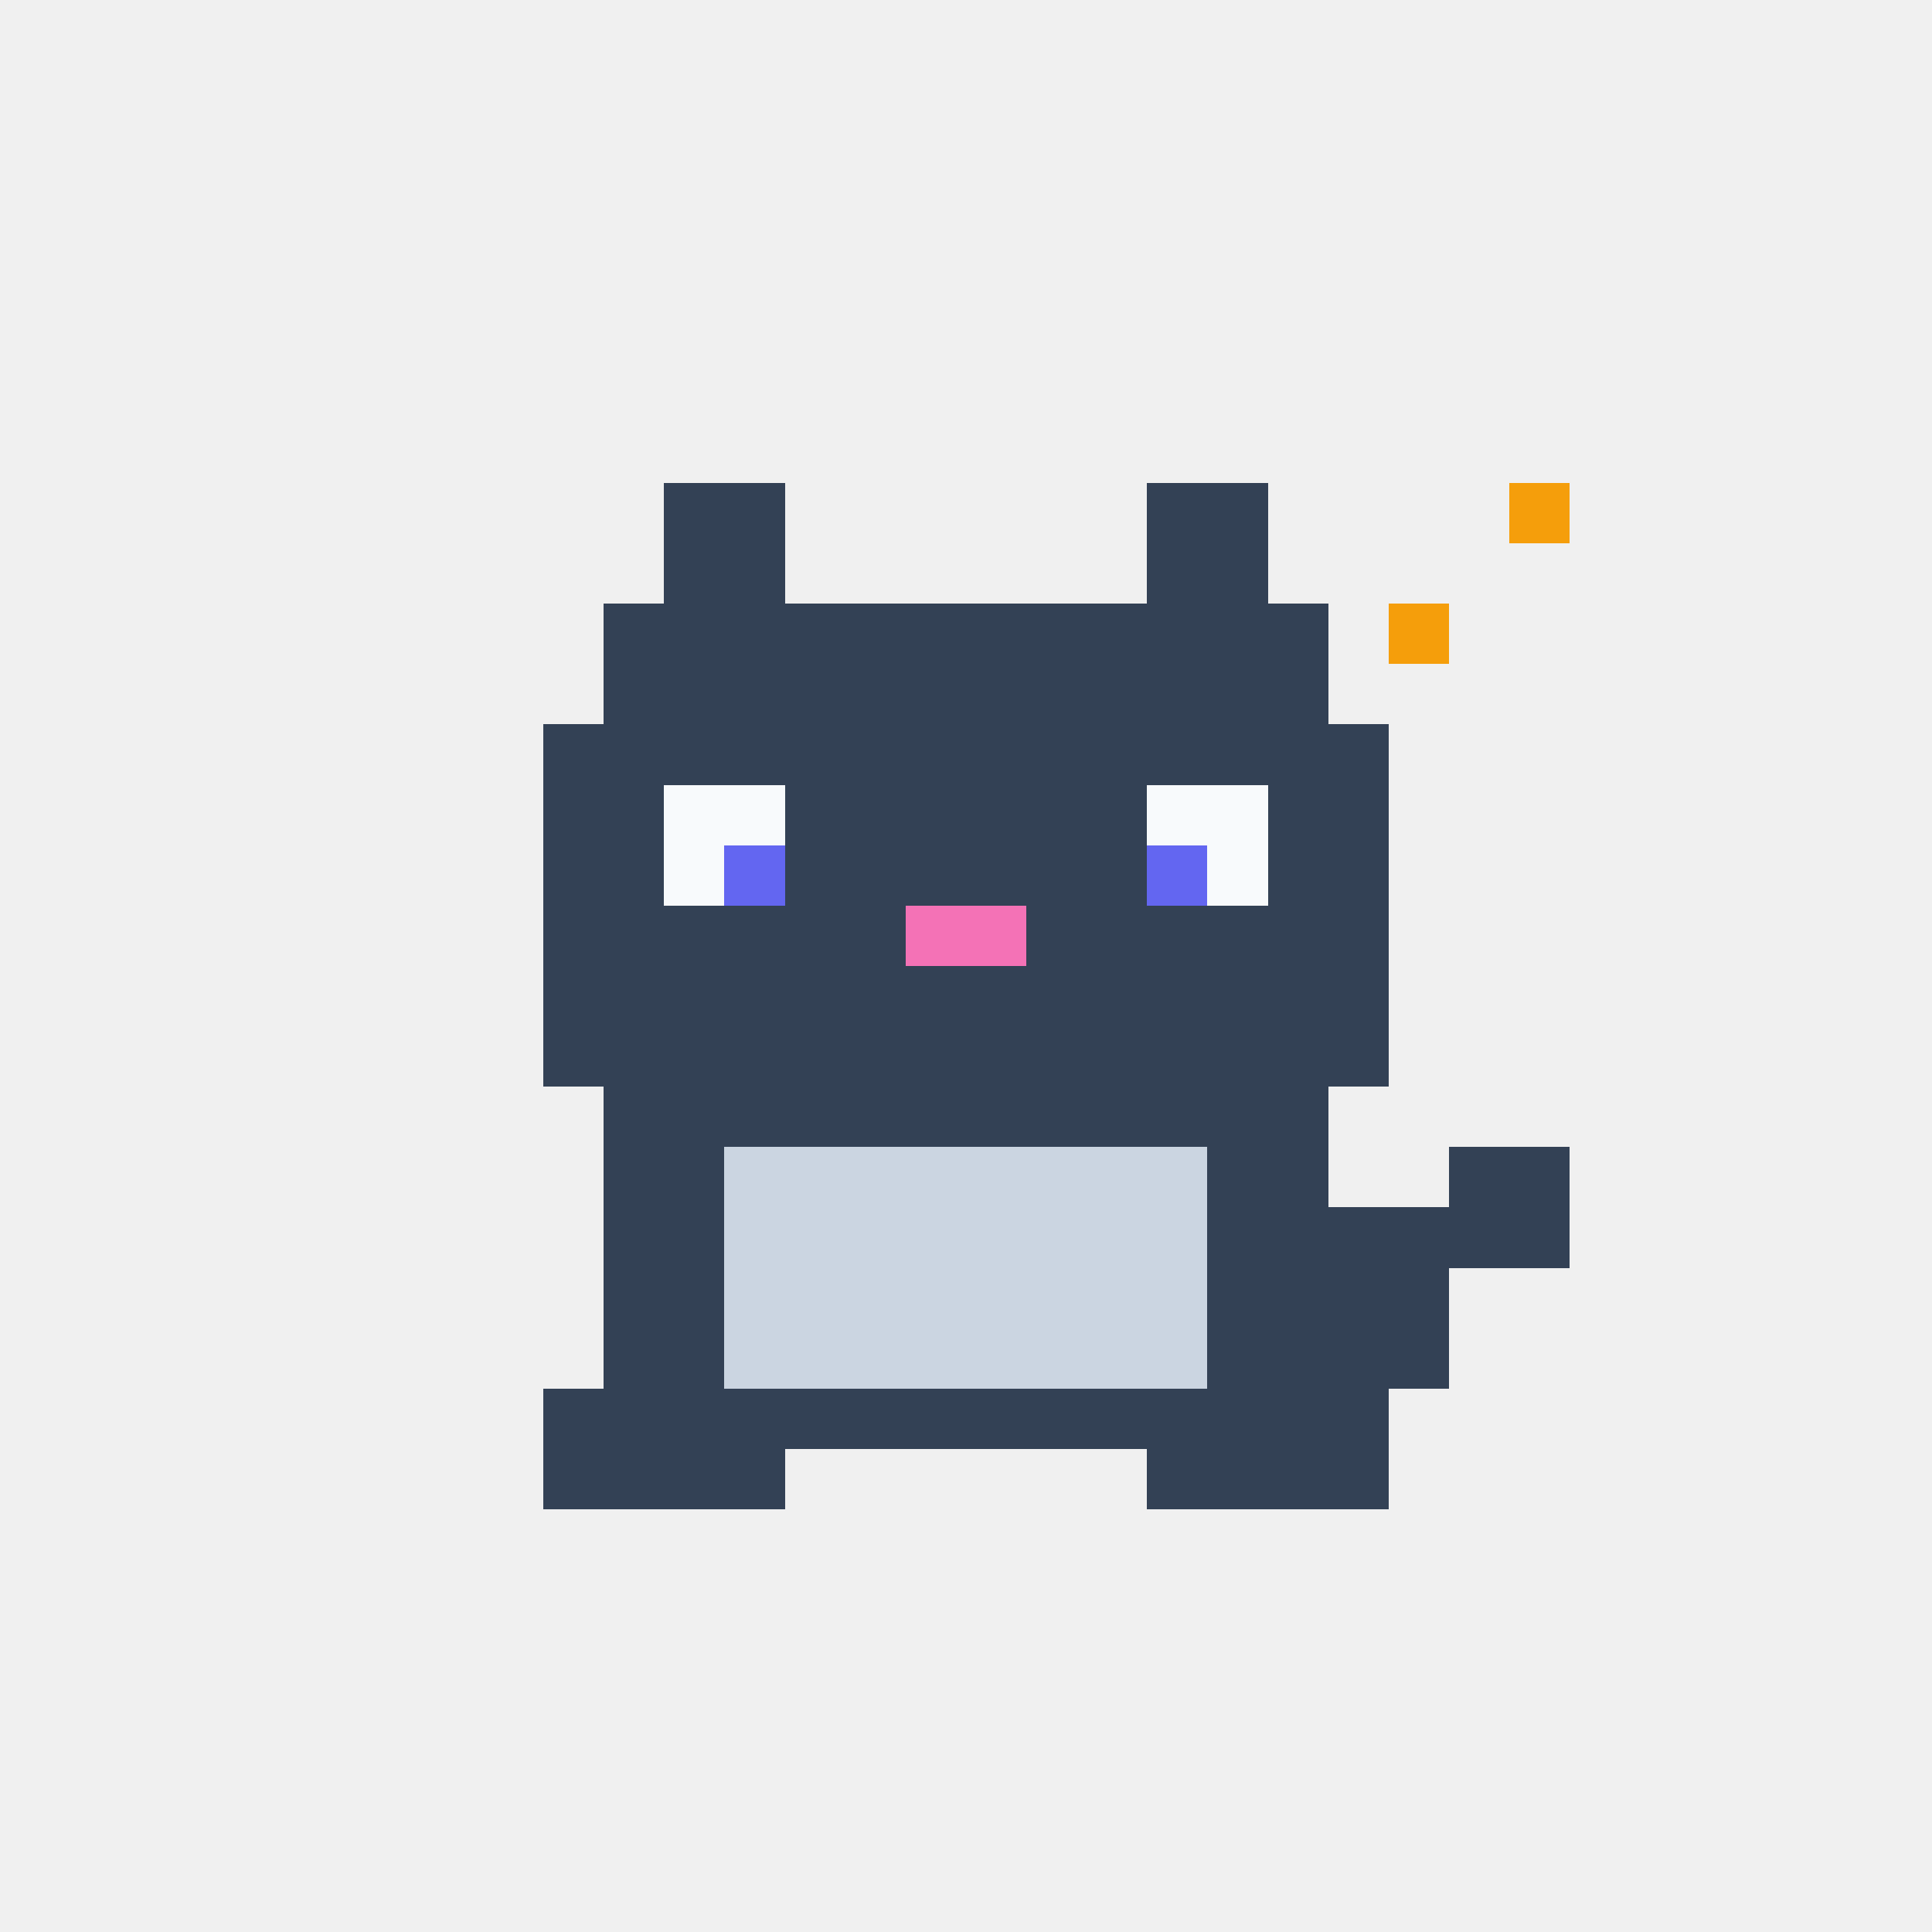
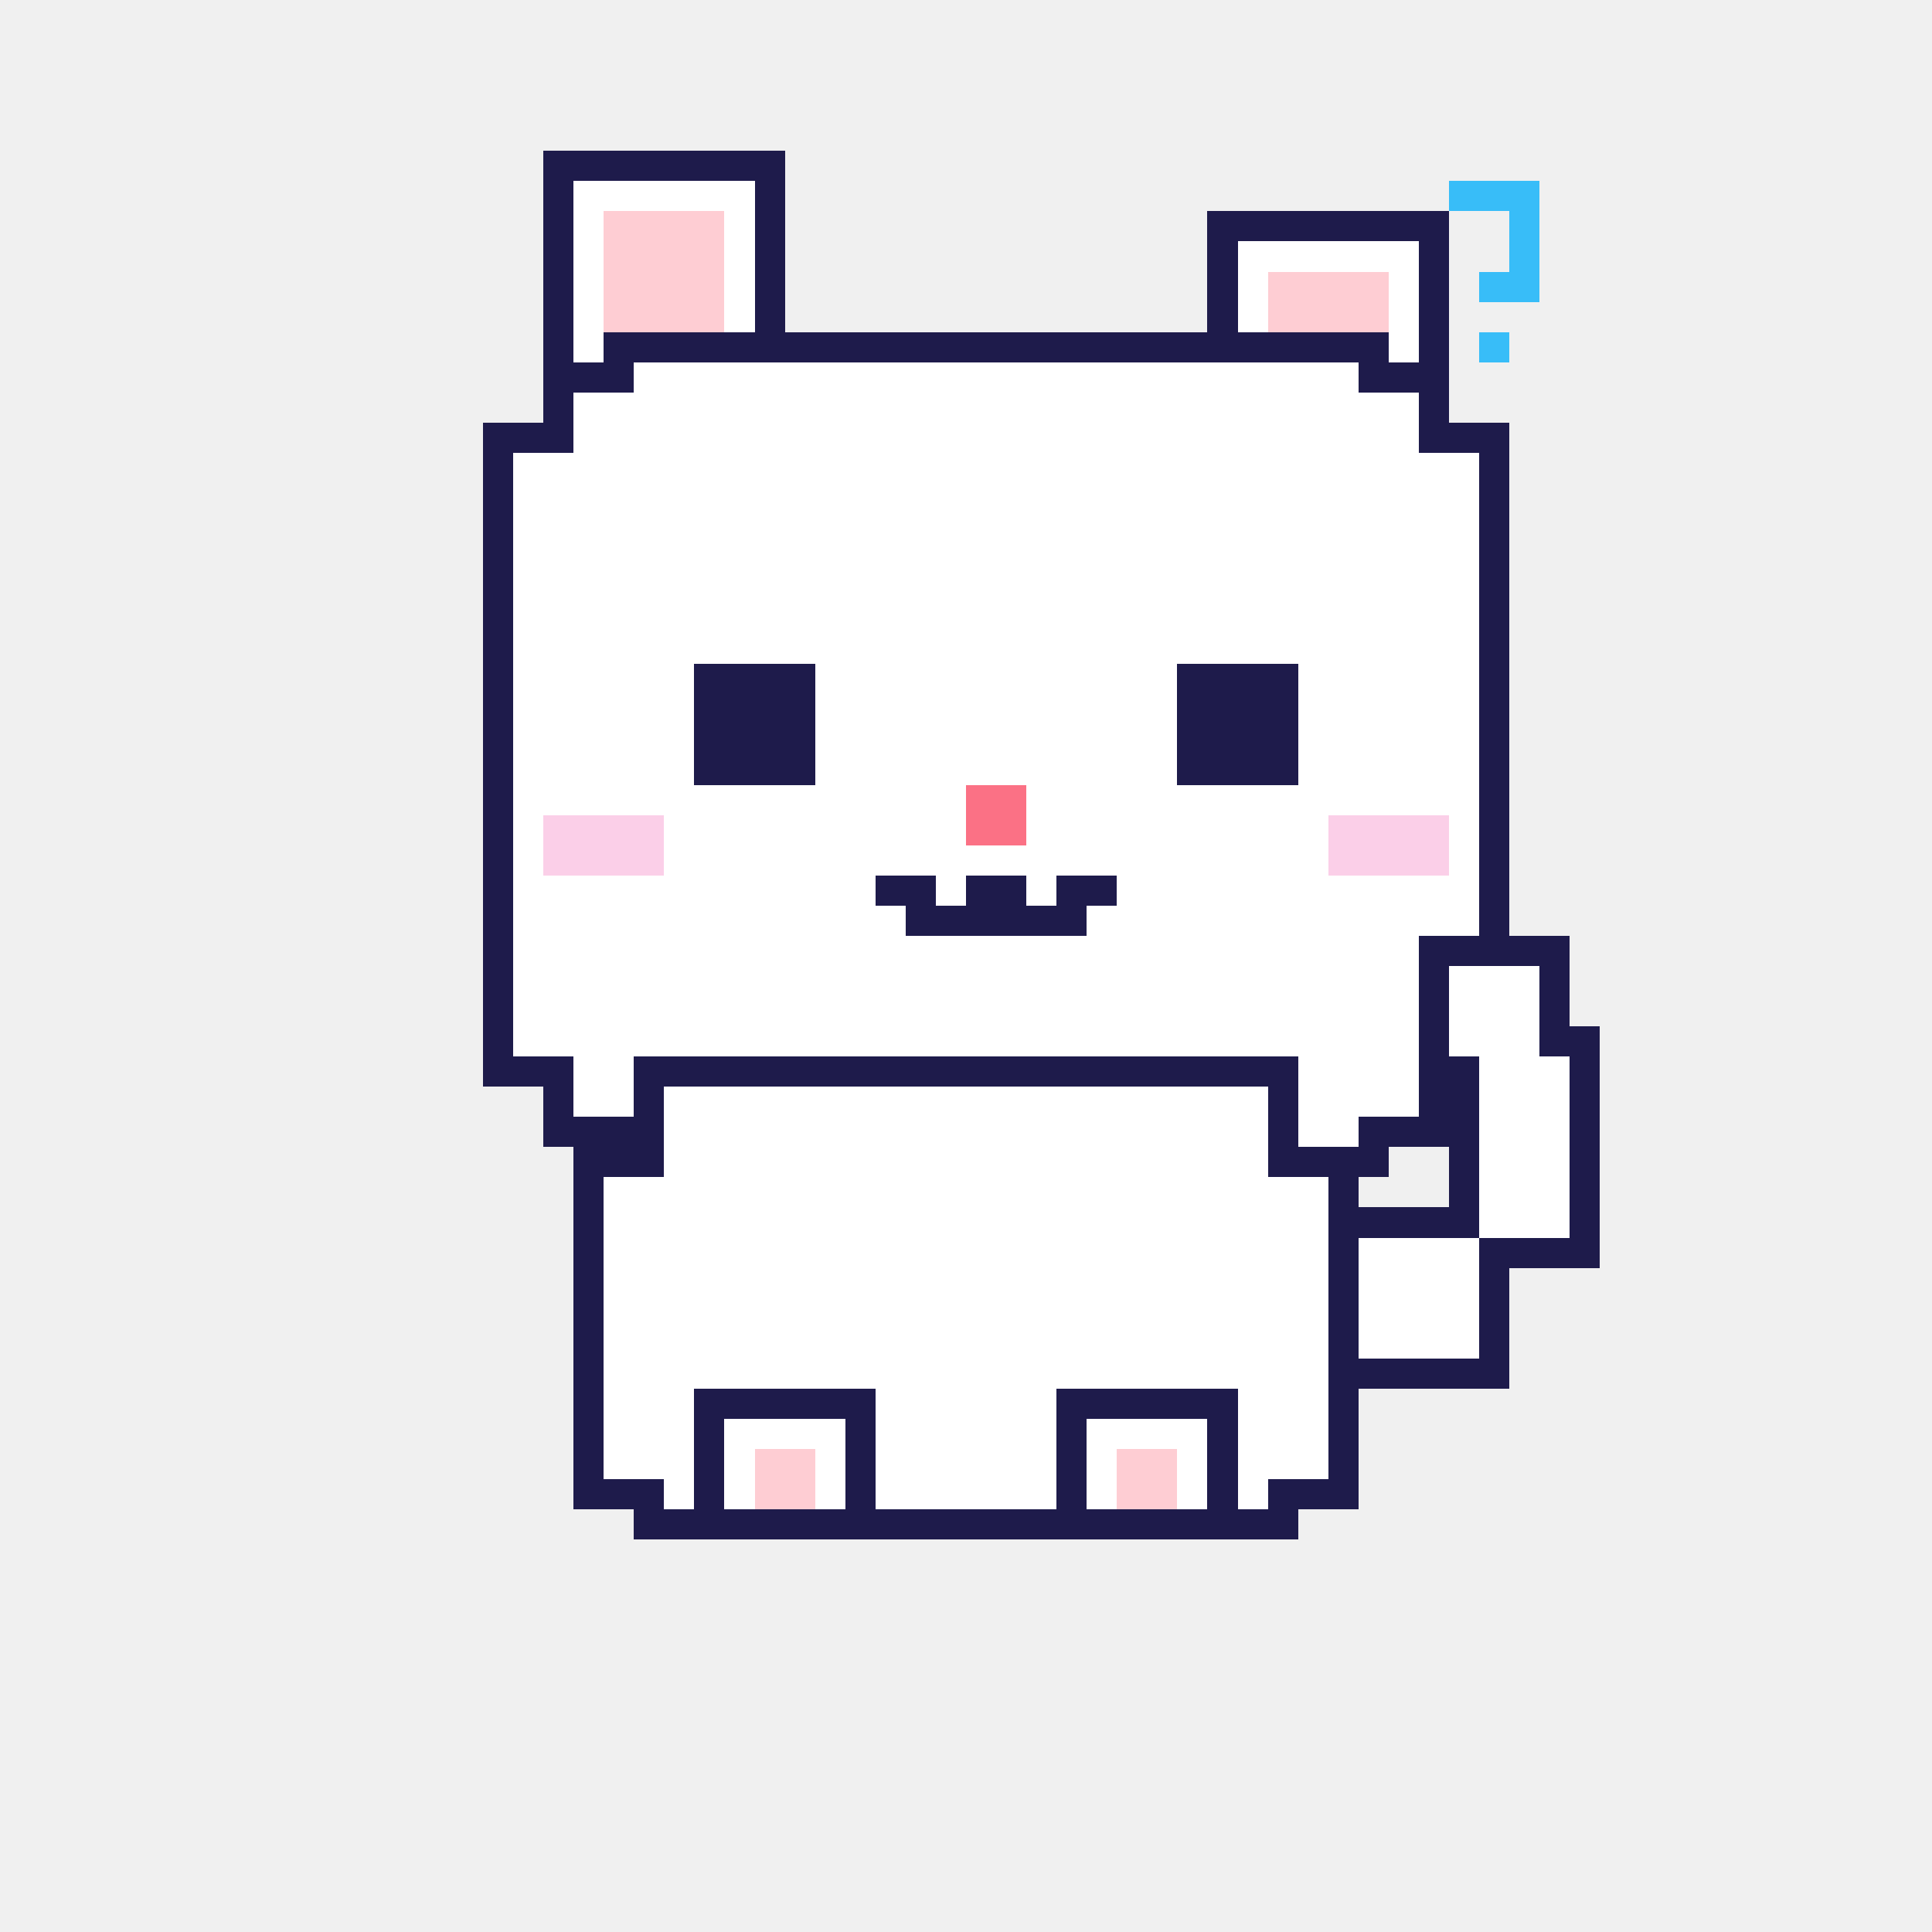
- <svg xmlns="http://www.w3.org/2000/svg" viewBox="0 0 32 32" shape-rendering="crispEdges">
-   <rect x="11" y="8" width="2" height="2" fill="#334155" />
-   <rect x="19" y="8" width="2" height="2" fill="#334155" />
-   <rect x="10" y="10" width="12" height="2" fill="#334155" />
-   <rect x="9" y="12" width="14" height="6" fill="#334155" />
-   <rect x="11" y="13" width="2" height="2" fill="#F8FAFC" />
-   <rect x="19" y="13" width="2" height="2" fill="#F8FAFC" />
-   <rect x="12" y="14" width="1" height="1" fill="#6366F1" />
-   <rect x="19" y="14" width="1" height="1" fill="#6366F1" />
-   <rect x="15" y="15" width="2" height="1" fill="#F472B6" />
-   <rect x="10" y="18" width="12" height="6" fill="#334155" />
-   <rect x="12" y="19" width="8" height="4" fill="#CBD5E1" />
-   <rect x="22" y="20" width="2" height="3" fill="#334155" />
-   <rect x="24" y="19" width="2" height="2" fill="#334155" />
-   <rect x="9" y="23" width="4" height="2" fill="#334155" />
-   <rect x="19" y="23" width="4" height="2" fill="#334155" />
-   <rect x="23" y="10" width="1" height="1" fill="#F59E0B" />
-   <rect x="25" y="8" width="1" height="1" fill="#F59E0B" />
+ <svg xmlns="http://www.w3.org/2000/svg" viewBox="0 0 64 64" width="64" height="64" shape-rendering="crispEdges">
+   <rect width="64" height="64" fill="none" />
+   <rect x="18" y="5" width="8" height="1" fill="#1e1b4b" />
+   <rect x="18" y="6" width="1" height="1" fill="#1e1b4b" />
+   <rect x="19" y="6" width="6" height="1" fill="#ffffff" />
+   <rect x="25" y="6" width="1" height="1" fill="#1e1b4b" />
+   <rect x="48" y="6" width="3" height="1" fill="#38bdf8" />
+   <rect x="18" y="7" width="1" height="1" fill="#1e1b4b" />
+   <rect x="19" y="7" width="1" height="1" fill="#ffffff" />
+   <rect x="20" y="7" width="4" height="1" fill="#fecdd3" />
+   <rect x="24" y="7" width="1" height="1" fill="#ffffff" />
+   <rect x="25" y="7" width="1" height="1" fill="#1e1b4b" />
+   <rect x="40" y="7" width="8" height="1" fill="#1e1b4b" />
+   <rect x="50" y="7" width="1" height="1" fill="#38bdf8" />
+   <rect x="18" y="8" width="1" height="1" fill="#1e1b4b" />
+   <rect x="19" y="8" width="1" height="1" fill="#ffffff" />
+   <rect x="20" y="8" width="4" height="1" fill="#fecdd3" />
+   <rect x="24" y="8" width="1" height="1" fill="#ffffff" />
+   <rect x="25" y="8" width="1" height="1" fill="#1e1b4b" />
+   <rect x="40" y="8" width="1" height="1" fill="#1e1b4b" />
+   <rect x="41" y="8" width="6" height="1" fill="#ffffff" />
+   <rect x="47" y="8" width="1" height="1" fill="#1e1b4b" />
+   <rect x="50" y="8" width="1" height="1" fill="#38bdf8" />
+   <rect x="18" y="9" width="1" height="1" fill="#1e1b4b" />
+   <rect x="19" y="9" width="1" height="1" fill="#ffffff" />
+   <rect x="20" y="9" width="4" height="1" fill="#fecdd3" />
+   <rect x="24" y="9" width="1" height="1" fill="#ffffff" />
+   <rect x="25" y="9" width="1" height="1" fill="#1e1b4b" />
+   <rect x="40" y="9" width="1" height="1" fill="#1e1b4b" />
+   <rect x="41" y="9" width="1" height="1" fill="#ffffff" />
+   <rect x="42" y="9" width="4" height="1" fill="#fecdd3" />
+   <rect x="46" y="9" width="1" height="1" fill="#ffffff" />
+   <rect x="47" y="9" width="1" height="1" fill="#1e1b4b" />
+   <rect x="49" y="9" width="2" height="1" fill="#38bdf8" />
+   <rect x="18" y="10" width="1" height="1" fill="#1e1b4b" />
+   <rect x="19" y="10" width="1" height="1" fill="#ffffff" />
+   <rect x="20" y="10" width="4" height="1" fill="#fecdd3" />
+   <rect x="24" y="10" width="1" height="1" fill="#ffffff" />
+   <rect x="25" y="10" width="1" height="1" fill="#1e1b4b" />
+   <rect x="40" y="10" width="1" height="1" fill="#1e1b4b" />
+   <rect x="41" y="10" width="1" height="1" fill="#ffffff" />
+   <rect x="42" y="10" width="4" height="1" fill="#fecdd3" />
+   <rect x="46" y="10" width="1" height="1" fill="#ffffff" />
+   <rect x="47" y="10" width="1" height="1" fill="#1e1b4b" />
+   <rect x="18" y="11" width="1" height="1" fill="#1e1b4b" />
+   <rect x="19" y="11" width="1" height="1" fill="#ffffff" />
+   <rect x="20" y="11" width="26" height="1" fill="#1e1b4b" />
+   <rect x="46" y="11" width="1" height="1" fill="#ffffff" />
+   <rect x="47" y="11" width="1" height="1" fill="#1e1b4b" />
+   <rect x="49" y="11" width="1" height="1" fill="#38bdf8" />
+   <rect x="18" y="12" width="3" height="1" fill="#1e1b4b" />
+   <rect x="21" y="12" width="24" height="1" fill="#ffffff" />
+   <rect x="45" y="12" width="3" height="1" fill="#1e1b4b" />
+   <rect x="18" y="13" width="1" height="1" fill="#1e1b4b" />
+   <rect x="19" y="13" width="28" height="1" fill="#ffffff" />
+   <rect x="47" y="13" width="1" height="1" fill="#1e1b4b" />
+   <rect x="16" y="14" width="3" height="1" fill="#1e1b4b" />
+   <rect x="19" y="14" width="28" height="1" fill="#ffffff" />
+   <rect x="47" y="14" width="3" height="1" fill="#1e1b4b" />
+   <rect x="16" y="15" width="1" height="1" fill="#1e1b4b" />
+   <rect x="17" y="15" width="32" height="1" fill="#ffffff" />
+   <rect x="49" y="15" width="1" height="1" fill="#1e1b4b" />
+   <rect x="16" y="16" width="1" height="1" fill="#1e1b4b" />
+   <rect x="17" y="16" width="32" height="1" fill="#ffffff" />
+   <rect x="49" y="16" width="1" height="1" fill="#1e1b4b" />
+   <rect x="16" y="17" width="1" height="1" fill="#1e1b4b" />
+   <rect x="17" y="17" width="32" height="1" fill="#ffffff" />
+   <rect x="49" y="17" width="1" height="1" fill="#1e1b4b" />
+   <rect x="16" y="18" width="1" height="1" fill="#1e1b4b" />
+   <rect x="17" y="18" width="32" height="1" fill="#ffffff" />
+   <rect x="49" y="18" width="1" height="1" fill="#1e1b4b" />
+   <rect x="16" y="19" width="1" height="1" fill="#1e1b4b" />
+   <rect x="17" y="19" width="32" height="1" fill="#ffffff" />
+   <rect x="49" y="19" width="1" height="1" fill="#1e1b4b" />
+   <rect x="16" y="20" width="1" height="1" fill="#1e1b4b" />
+   <rect x="17" y="20" width="32" height="1" fill="#ffffff" />
+   <rect x="49" y="20" width="1" height="1" fill="#1e1b4b" />
+   <rect x="16" y="21" width="1" height="1" fill="#1e1b4b" />
+   <rect x="17" y="21" width="32" height="1" fill="#ffffff" />
+   <rect x="49" y="21" width="1" height="1" fill="#1e1b4b" />
+   <rect x="16" y="22" width="1" height="1" fill="#1e1b4b" />
+   <rect x="17" y="22" width="6" height="1" fill="#ffffff" />
+   <rect x="23" y="22" width="4" height="1" fill="#1e1b4b" />
+   <rect x="27" y="22" width="12" height="1" fill="#ffffff" />
+   <rect x="39" y="22" width="4" height="1" fill="#1e1b4b" />
+   <rect x="43" y="22" width="6" height="1" fill="#ffffff" />
+   <rect x="49" y="22" width="1" height="1" fill="#1e1b4b" />
+   <rect x="16" y="23" width="1" height="1" fill="#1e1b4b" />
+   <rect x="17" y="23" width="6" height="1" fill="#ffffff" />
+   <rect x="23" y="23" width="4" height="1" fill="#1e1b4b" />
+   <rect x="27" y="23" width="12" height="1" fill="#ffffff" />
+   <rect x="39" y="23" width="4" height="1" fill="#1e1b4b" />
+   <rect x="43" y="23" width="6" height="1" fill="#ffffff" />
+   <rect x="49" y="23" width="1" height="1" fill="#1e1b4b" />
+   <rect x="16" y="24" width="1" height="1" fill="#1e1b4b" />
+   <rect x="17" y="24" width="6" height="1" fill="#ffffff" />
+   <rect x="23" y="24" width="4" height="1" fill="#1e1b4b" />
+   <rect x="27" y="24" width="12" height="1" fill="#ffffff" />
+   <rect x="39" y="24" width="4" height="1" fill="#1e1b4b" />
+   <rect x="43" y="24" width="6" height="1" fill="#ffffff" />
+   <rect x="49" y="24" width="1" height="1" fill="#1e1b4b" />
+   <rect x="16" y="25" width="1" height="1" fill="#1e1b4b" />
+   <rect x="17" y="25" width="6" height="1" fill="#ffffff" />
+   <rect x="23" y="25" width="4" height="1" fill="#1e1b4b" />
+   <rect x="27" y="25" width="12" height="1" fill="#ffffff" />
+   <rect x="39" y="25" width="4" height="1" fill="#1e1b4b" />
+   <rect x="43" y="25" width="6" height="1" fill="#ffffff" />
+   <rect x="49" y="25" width="1" height="1" fill="#1e1b4b" />
+   <rect x="16" y="26" width="1" height="1" fill="#1e1b4b" />
+   <rect x="17" y="26" width="15" height="1" fill="#ffffff" />
+   <rect x="32" y="26" width="2" height="1" fill="#fb7185" />
+   <rect x="34" y="26" width="15" height="1" fill="#ffffff" />
+   <rect x="49" y="26" width="1" height="1" fill="#1e1b4b" />
+   <rect x="16" y="27" width="1" height="1" fill="#1e1b4b" />
+   <rect x="17" y="27" width="1" height="1" fill="#ffffff" />
+   <rect x="18" y="27" width="4" height="1" fill="#fbcfe8" />
+   <rect x="22" y="27" width="10" height="1" fill="#ffffff" />
+   <rect x="32" y="27" width="2" height="1" fill="#fb7185" />
+   <rect x="34" y="27" width="10" height="1" fill="#ffffff" />
+   <rect x="44" y="27" width="4" height="1" fill="#fbcfe8" />
+   <rect x="48" y="27" width="1" height="1" fill="#ffffff" />
+   <rect x="49" y="27" width="1" height="1" fill="#1e1b4b" />
+   <rect x="16" y="28" width="1" height="1" fill="#1e1b4b" />
+   <rect x="17" y="28" width="1" height="1" fill="#ffffff" />
+   <rect x="18" y="28" width="4" height="1" fill="#fbcfe8" />
+   <rect x="22" y="28" width="22" height="1" fill="#ffffff" />
+   <rect x="44" y="28" width="4" height="1" fill="#fbcfe8" />
+   <rect x="48" y="28" width="1" height="1" fill="#ffffff" />
+   <rect x="49" y="28" width="1" height="1" fill="#1e1b4b" />
+   <rect x="16" y="29" width="1" height="1" fill="#1e1b4b" />
+   <rect x="17" y="29" width="12" height="1" fill="#ffffff" />
+   <rect x="29" y="29" width="2" height="1" fill="#1e1b4b" />
+   <rect x="31" y="29" width="1" height="1" fill="#ffffff" />
+   <rect x="32" y="29" width="2" height="1" fill="#1e1b4b" />
+   <rect x="34" y="29" width="1" height="1" fill="#ffffff" />
+   <rect x="35" y="29" width="2" height="1" fill="#1e1b4b" />
+   <rect x="37" y="29" width="12" height="1" fill="#ffffff" />
+   <rect x="49" y="29" width="1" height="1" fill="#1e1b4b" />
+   <rect x="16" y="30" width="1" height="1" fill="#1e1b4b" />
+   <rect x="17" y="30" width="13" height="1" fill="#ffffff" />
+   <rect x="30" y="30" width="6" height="1" fill="#1e1b4b" />
+   <rect x="36" y="30" width="13" height="1" fill="#ffffff" />
+   <rect x="49" y="30" width="1" height="1" fill="#1e1b4b" />
+   <rect x="16" y="31" width="1" height="1" fill="#1e1b4b" />
+   <rect x="17" y="31" width="30" height="1" fill="#ffffff" />
+   <rect x="47" y="31" width="5" height="1" fill="#1e1b4b" />
+   <rect x="16" y="32" width="1" height="1" fill="#1e1b4b" />
+   <rect x="17" y="32" width="30" height="1" fill="#ffffff" />
+   <rect x="47" y="32" width="1" height="1" fill="#1e1b4b" />
+   <rect x="48" y="32" width="3" height="1" fill="#ffffff" />
+   <rect x="51" y="32" width="1" height="1" fill="#1e1b4b" />
+   <rect x="16" y="33" width="1" height="1" fill="#1e1b4b" />
+   <rect x="17" y="33" width="30" height="1" fill="#ffffff" />
+   <rect x="47" y="33" width="1" height="1" fill="#1e1b4b" />
+   <rect x="48" y="33" width="3" height="1" fill="#ffffff" />
+   <rect x="51" y="33" width="1" height="1" fill="#1e1b4b" />
+   <rect x="16" y="34" width="1" height="1" fill="#1e1b4b" />
+   <rect x="17" y="34" width="30" height="1" fill="#ffffff" />
+   <rect x="47" y="34" width="1" height="1" fill="#1e1b4b" />
+   <rect x="48" y="34" width="3" height="1" fill="#ffffff" />
+   <rect x="51" y="34" width="2" height="1" fill="#1e1b4b" />
+   <rect x="16" y="35" width="3" height="1" fill="#1e1b4b" />
+   <rect x="19" y="35" width="2" height="1" fill="#ffffff" />
+   <rect x="21" y="35" width="22" height="1" fill="#1e1b4b" />
+   <rect x="43" y="35" width="4" height="1" fill="#ffffff" />
+   <rect x="47" y="35" width="2" height="1" fill="#1e1b4b" />
+   <rect x="49" y="35" width="3" height="1" fill="#ffffff" />
+   <rect x="52" y="35" width="1" height="1" fill="#1e1b4b" />
+   <rect x="18" y="36" width="1" height="1" fill="#1e1b4b" />
+   <rect x="19" y="36" width="2" height="1" fill="#ffffff" />
+   <rect x="21" y="36" width="1" height="1" fill="#1e1b4b" />
+   <rect x="22" y="36" width="20" height="1" fill="#ffffff" />
+   <rect x="42" y="36" width="1" height="1" fill="#1e1b4b" />
+   <rect x="43" y="36" width="4" height="1" fill="#ffffff" />
+   <rect x="47" y="36" width="2" height="1" fill="#1e1b4b" />
+   <rect x="49" y="36" width="3" height="1" fill="#ffffff" />
+   <rect x="52" y="36" width="1" height="1" fill="#1e1b4b" />
+   <rect x="18" y="37" width="4" height="1" fill="#1e1b4b" />
+   <rect x="22" y="37" width="20" height="1" fill="#ffffff" />
+   <rect x="42" y="37" width="1" height="1" fill="#1e1b4b" />
+   <rect x="43" y="37" width="2" height="1" fill="#ffffff" />
+   <rect x="45" y="37" width="4" height="1" fill="#1e1b4b" />
+   <rect x="49" y="37" width="3" height="1" fill="#ffffff" />
+   <rect x="52" y="37" width="1" height="1" fill="#1e1b4b" />
+   <rect x="19" y="38" width="3" height="1" fill="#1e1b4b" />
+   <rect x="22" y="38" width="20" height="1" fill="#ffffff" />
+   <rect x="42" y="38" width="4" height="1" fill="#1e1b4b" />
+   <rect x="48" y="38" width="1" height="1" fill="#1e1b4b" />
+   <rect x="49" y="38" width="3" height="1" fill="#ffffff" />
+   <rect x="52" y="38" width="1" height="1" fill="#1e1b4b" />
+   <rect x="19" y="39" width="1" height="1" fill="#1e1b4b" />
+   <rect x="20" y="39" width="24" height="1" fill="#ffffff" />
+   <rect x="44" y="39" width="1" height="1" fill="#1e1b4b" />
+   <rect x="48" y="39" width="1" height="1" fill="#1e1b4b" />
+   <rect x="49" y="39" width="3" height="1" fill="#ffffff" />
+   <rect x="52" y="39" width="1" height="1" fill="#1e1b4b" />
+   <rect x="19" y="40" width="1" height="1" fill="#1e1b4b" />
+   <rect x="20" y="40" width="24" height="1" fill="#ffffff" />
+   <rect x="44" y="40" width="5" height="1" fill="#1e1b4b" />
+   <rect x="49" y="40" width="3" height="1" fill="#ffffff" />
+   <rect x="52" y="40" width="1" height="1" fill="#1e1b4b" />
+   <rect x="19" y="41" width="1" height="1" fill="#1e1b4b" />
+   <rect x="20" y="41" width="24" height="1" fill="#ffffff" />
+   <rect x="44" y="41" width="1" height="1" fill="#1e1b4b" />
+   <rect x="45" y="41" width="4" height="1" fill="#ffffff" />
+   <rect x="49" y="41" width="4" height="1" fill="#1e1b4b" />
+   <rect x="19" y="42" width="1" height="1" fill="#1e1b4b" />
+   <rect x="20" y="42" width="24" height="1" fill="#ffffff" />
+   <rect x="44" y="42" width="1" height="1" fill="#1e1b4b" />
+   <rect x="45" y="42" width="4" height="1" fill="#ffffff" />
+   <rect x="49" y="42" width="1" height="1" fill="#1e1b4b" />
+   <rect x="19" y="43" width="1" height="1" fill="#1e1b4b" />
+   <rect x="20" y="43" width="24" height="1" fill="#ffffff" />
+   <rect x="44" y="43" width="1" height="1" fill="#1e1b4b" />
+   <rect x="45" y="43" width="4" height="1" fill="#ffffff" />
+   <rect x="49" y="43" width="1" height="1" fill="#1e1b4b" />
+   <rect x="19" y="44" width="1" height="1" fill="#1e1b4b" />
+   <rect x="20" y="44" width="24" height="1" fill="#ffffff" />
+   <rect x="44" y="44" width="1" height="1" fill="#1e1b4b" />
+   <rect x="45" y="44" width="4" height="1" fill="#ffffff" />
+   <rect x="49" y="44" width="1" height="1" fill="#1e1b4b" />
+   <rect x="19" y="45" width="1" height="1" fill="#1e1b4b" />
+   <rect x="20" y="45" width="24" height="1" fill="#ffffff" />
+   <rect x="44" y="45" width="6" height="1" fill="#1e1b4b" />
+   <rect x="19" y="46" width="1" height="1" fill="#1e1b4b" />
+   <rect x="20" y="46" width="3" height="1" fill="#ffffff" />
+   <rect x="23" y="46" width="6" height="1" fill="#1e1b4b" />
+   <rect x="29" y="46" width="6" height="1" fill="#ffffff" />
+   <rect x="35" y="46" width="6" height="1" fill="#1e1b4b" />
+   <rect x="41" y="46" width="3" height="1" fill="#ffffff" />
+   <rect x="44" y="46" width="1" height="1" fill="#1e1b4b" />
+   <rect x="19" y="47" width="1" height="1" fill="#1e1b4b" />
+   <rect x="20" y="47" width="3" height="1" fill="#ffffff" />
+   <rect x="23" y="47" width="1" height="1" fill="#1e1b4b" />
+   <rect x="24" y="47" width="4" height="1" fill="#ffffff" />
+   <rect x="28" y="47" width="1" height="1" fill="#1e1b4b" />
+   <rect x="29" y="47" width="6" height="1" fill="#ffffff" />
+   <rect x="35" y="47" width="1" height="1" fill="#1e1b4b" />
+   <rect x="36" y="47" width="4" height="1" fill="#ffffff" />
+   <rect x="40" y="47" width="1" height="1" fill="#1e1b4b" />
+   <rect x="41" y="47" width="3" height="1" fill="#ffffff" />
+   <rect x="44" y="47" width="1" height="1" fill="#1e1b4b" />
+   <rect x="19" y="48" width="1" height="1" fill="#1e1b4b" />
+   <rect x="20" y="48" width="3" height="1" fill="#ffffff" />
+   <rect x="23" y="48" width="1" height="1" fill="#1e1b4b" />
+   <rect x="24" y="48" width="1" height="1" fill="#ffffff" />
+   <rect x="25" y="48" width="2" height="1" fill="#fecdd3" />
+   <rect x="27" y="48" width="1" height="1" fill="#ffffff" />
+   <rect x="28" y="48" width="1" height="1" fill="#1e1b4b" />
+   <rect x="29" y="48" width="6" height="1" fill="#ffffff" />
+   <rect x="35" y="48" width="1" height="1" fill="#1e1b4b" />
+   <rect x="36" y="48" width="1" height="1" fill="#ffffff" />
+   <rect x="37" y="48" width="2" height="1" fill="#fecdd3" />
+   <rect x="39" y="48" width="1" height="1" fill="#ffffff" />
+   <rect x="40" y="48" width="1" height="1" fill="#1e1b4b" />
+   <rect x="41" y="48" width="3" height="1" fill="#ffffff" />
+   <rect x="44" y="48" width="1" height="1" fill="#1e1b4b" />
+   <rect x="19" y="49" width="3" height="1" fill="#1e1b4b" />
+   <rect x="22" y="49" width="1" height="1" fill="#ffffff" />
+   <rect x="23" y="49" width="1" height="1" fill="#1e1b4b" />
+   <rect x="24" y="49" width="1" height="1" fill="#ffffff" />
+   <rect x="25" y="49" width="2" height="1" fill="#fecdd3" />
+   <rect x="27" y="49" width="1" height="1" fill="#ffffff" />
+   <rect x="28" y="49" width="1" height="1" fill="#1e1b4b" />
+   <rect x="29" y="49" width="6" height="1" fill="#ffffff" />
+   <rect x="35" y="49" width="1" height="1" fill="#1e1b4b" />
+   <rect x="36" y="49" width="1" height="1" fill="#ffffff" />
+   <rect x="37" y="49" width="2" height="1" fill="#fecdd3" />
+   <rect x="39" y="49" width="1" height="1" fill="#ffffff" />
+   <rect x="40" y="49" width="1" height="1" fill="#1e1b4b" />
+   <rect x="41" y="49" width="1" height="1" fill="#ffffff" />
+   <rect x="42" y="49" width="3" height="1" fill="#1e1b4b" />
+   <rect x="21" y="50" width="22" height="1" fill="#1e1b4b" />
</svg>
